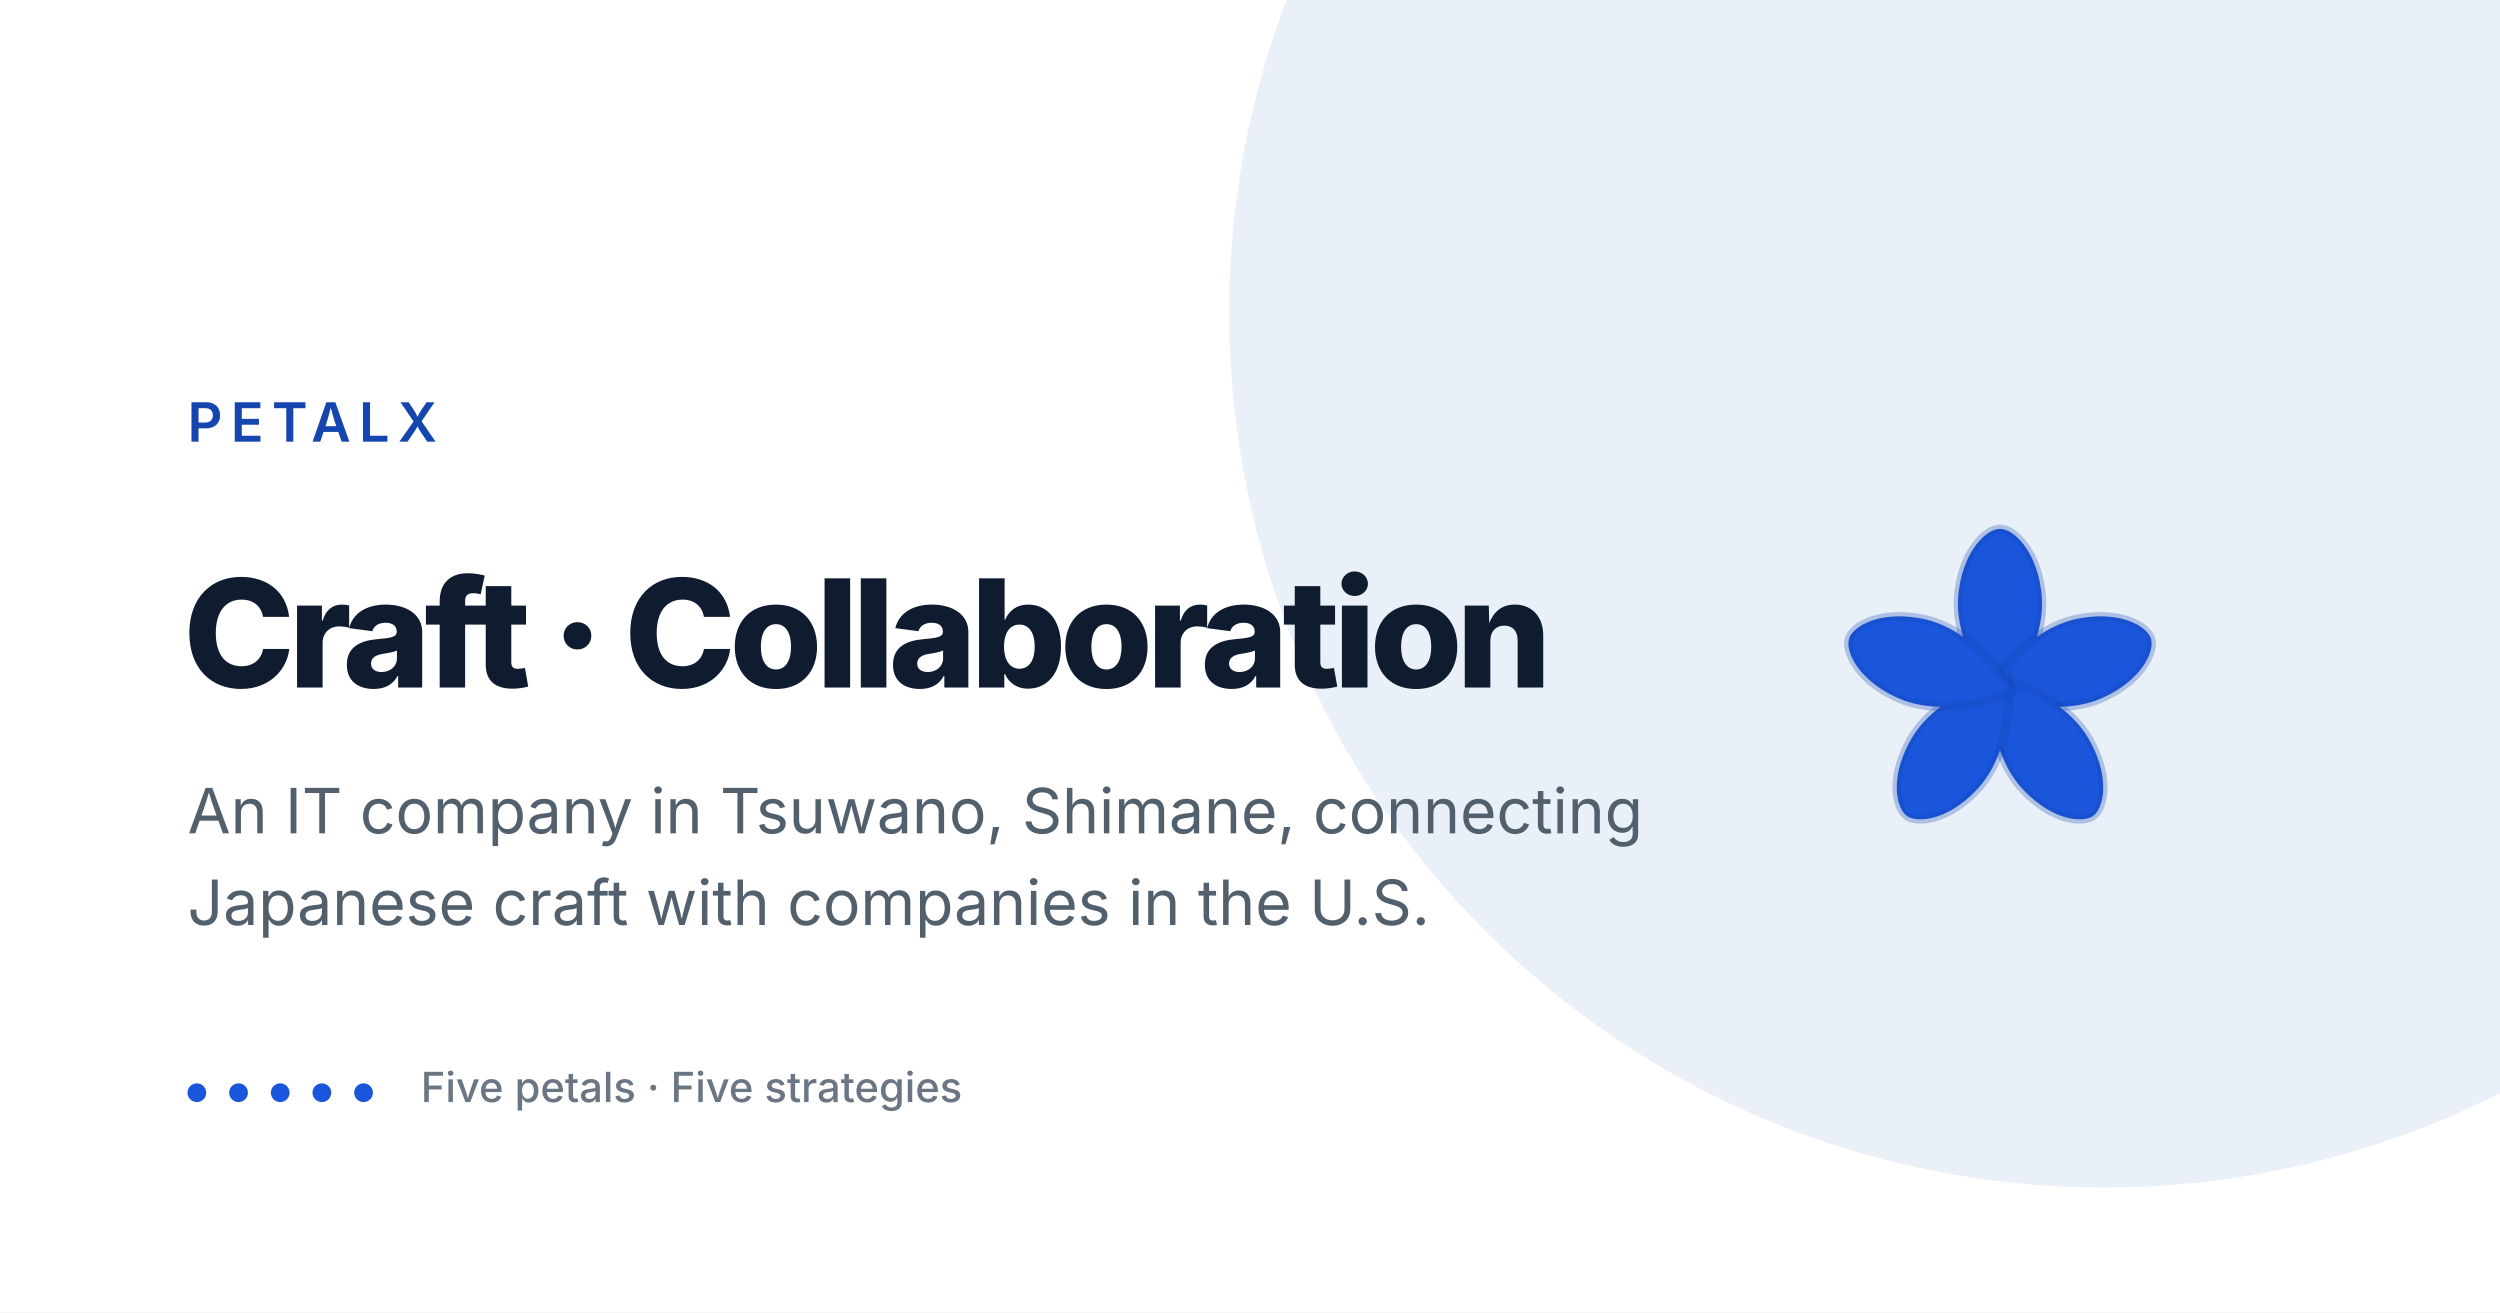
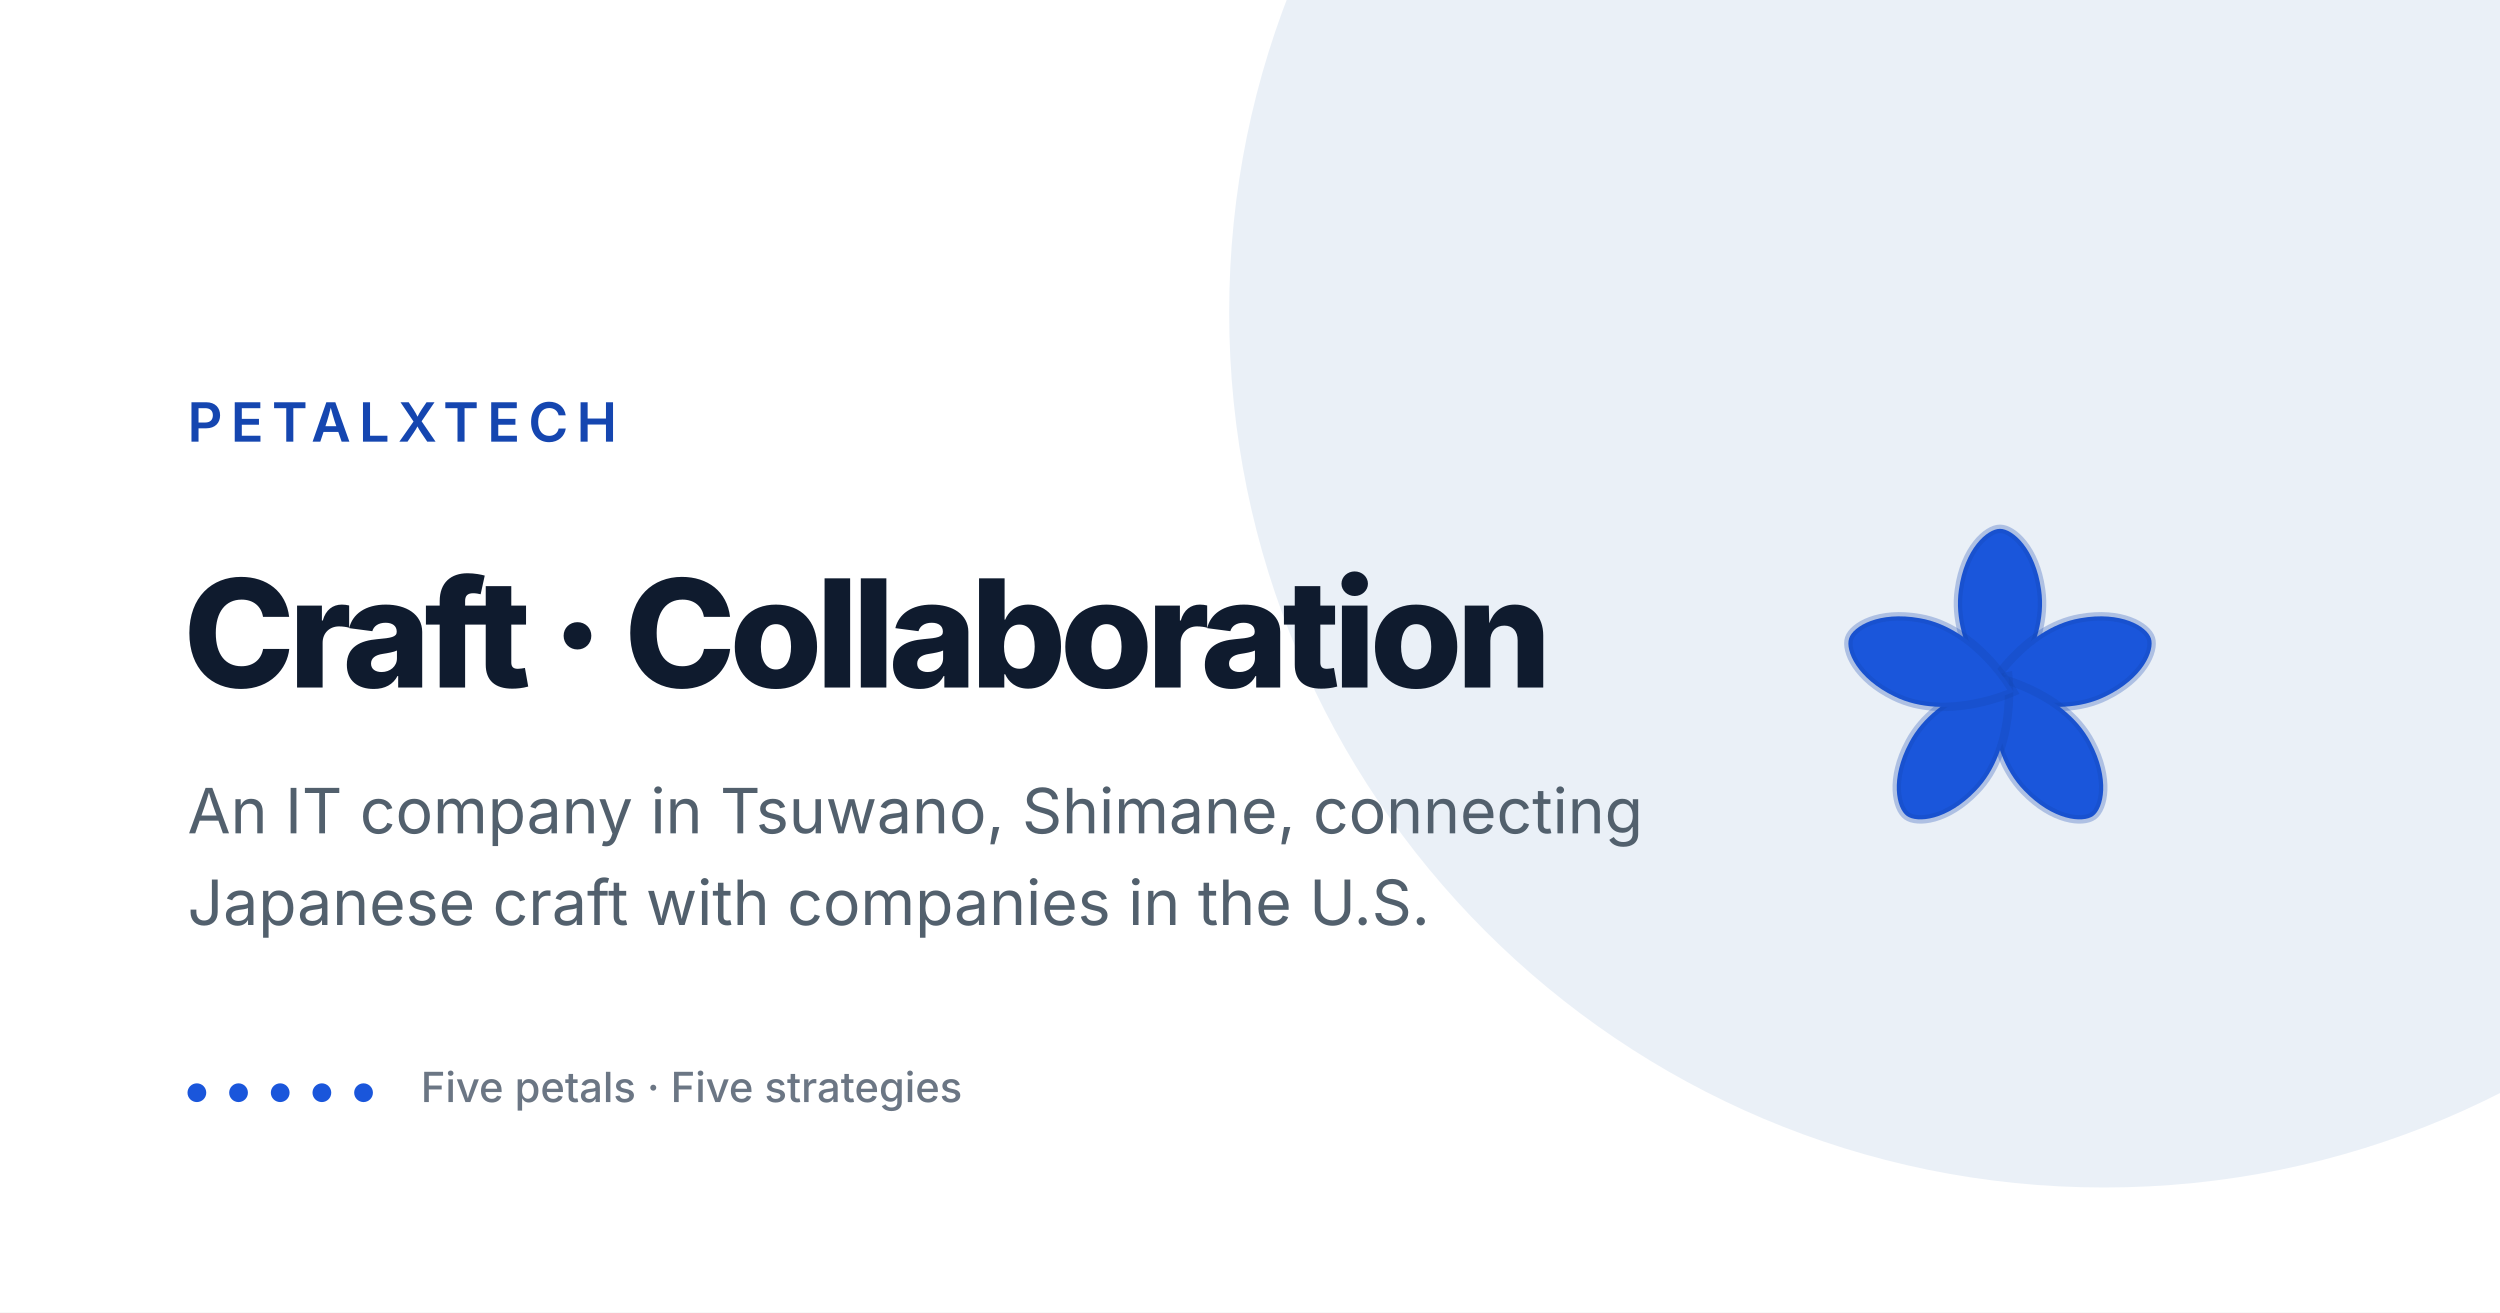
<svg xmlns="http://www.w3.org/2000/svg" viewBox="0 0 1200 630" width="1200" height="630">
  <rect width="1200" height="630" fill="#FFFFFF" />
  <circle cx="1010" cy="150" r="420" fill="#EAF0F7" />
  <g transform="translate(960 330) scale(3.4)" fill="#1A56DB" stroke="#1546B0" stroke-opacity=".28" stroke-width="1.2">
    <path id="p" d="M0 2c0 0-7-7.6-5.8-15.8C-5-19.6-1.8-22.4 0-22.4s5 2.8 5.8 8.6C7-5.6 0 2 0 2Z" />
    <use href="#p" transform="rotate(72)" />
    <use href="#p" transform="rotate(144)" />
    <use href="#p" transform="rotate(216)" />
    <use href="#p" transform="rotate(288)" />
  </g>
  <g font-family="Inter, Segoe UI, sans-serif" fill="#0F1B2E">
-     <text x="90" y="212" font-size="26" font-weight="600" letter-spacing="4" fill="#1546B0">PETALX</text>
+     <text x="90" y="212" font-size="26" font-weight="600" letter-spacing="4" fill="#1546B0">PETALXTECH</text>
    <text x="88" y="330" font-size="72" font-weight="800" letter-spacing="-3">Craft · Collaboration</text>
    <text x="90" y="400" font-size="30" font-weight="400" fill="#52606D">An IT company in Tsuwano, Shimane, connecting</text>
    <text x="90" y="444" font-size="30" font-weight="400" fill="#52606D">Japanese craft with companies in the U.S.</text>
  </g>
  <g transform="translate(90 520)">
    <rect width="9" height="9" rx="4.5" fill="#1A56DB" />
    <rect x="20" width="9" height="9" rx="4.5" fill="#1A56DB" />
    <rect x="40" width="9" height="9" rx="4.5" fill="#1A56DB" />
    <rect x="60" width="9" height="9" rx="4.5" fill="#1A56DB" />
    <rect x="80" width="9" height="9" rx="4.5" fill="#1A56DB" />
    <text x="112" y="9" font-family="Inter, sans-serif" font-size="20" font-weight="500" fill="#6B7684">Five petals · Five strategies</text>
  </g>
</svg>
